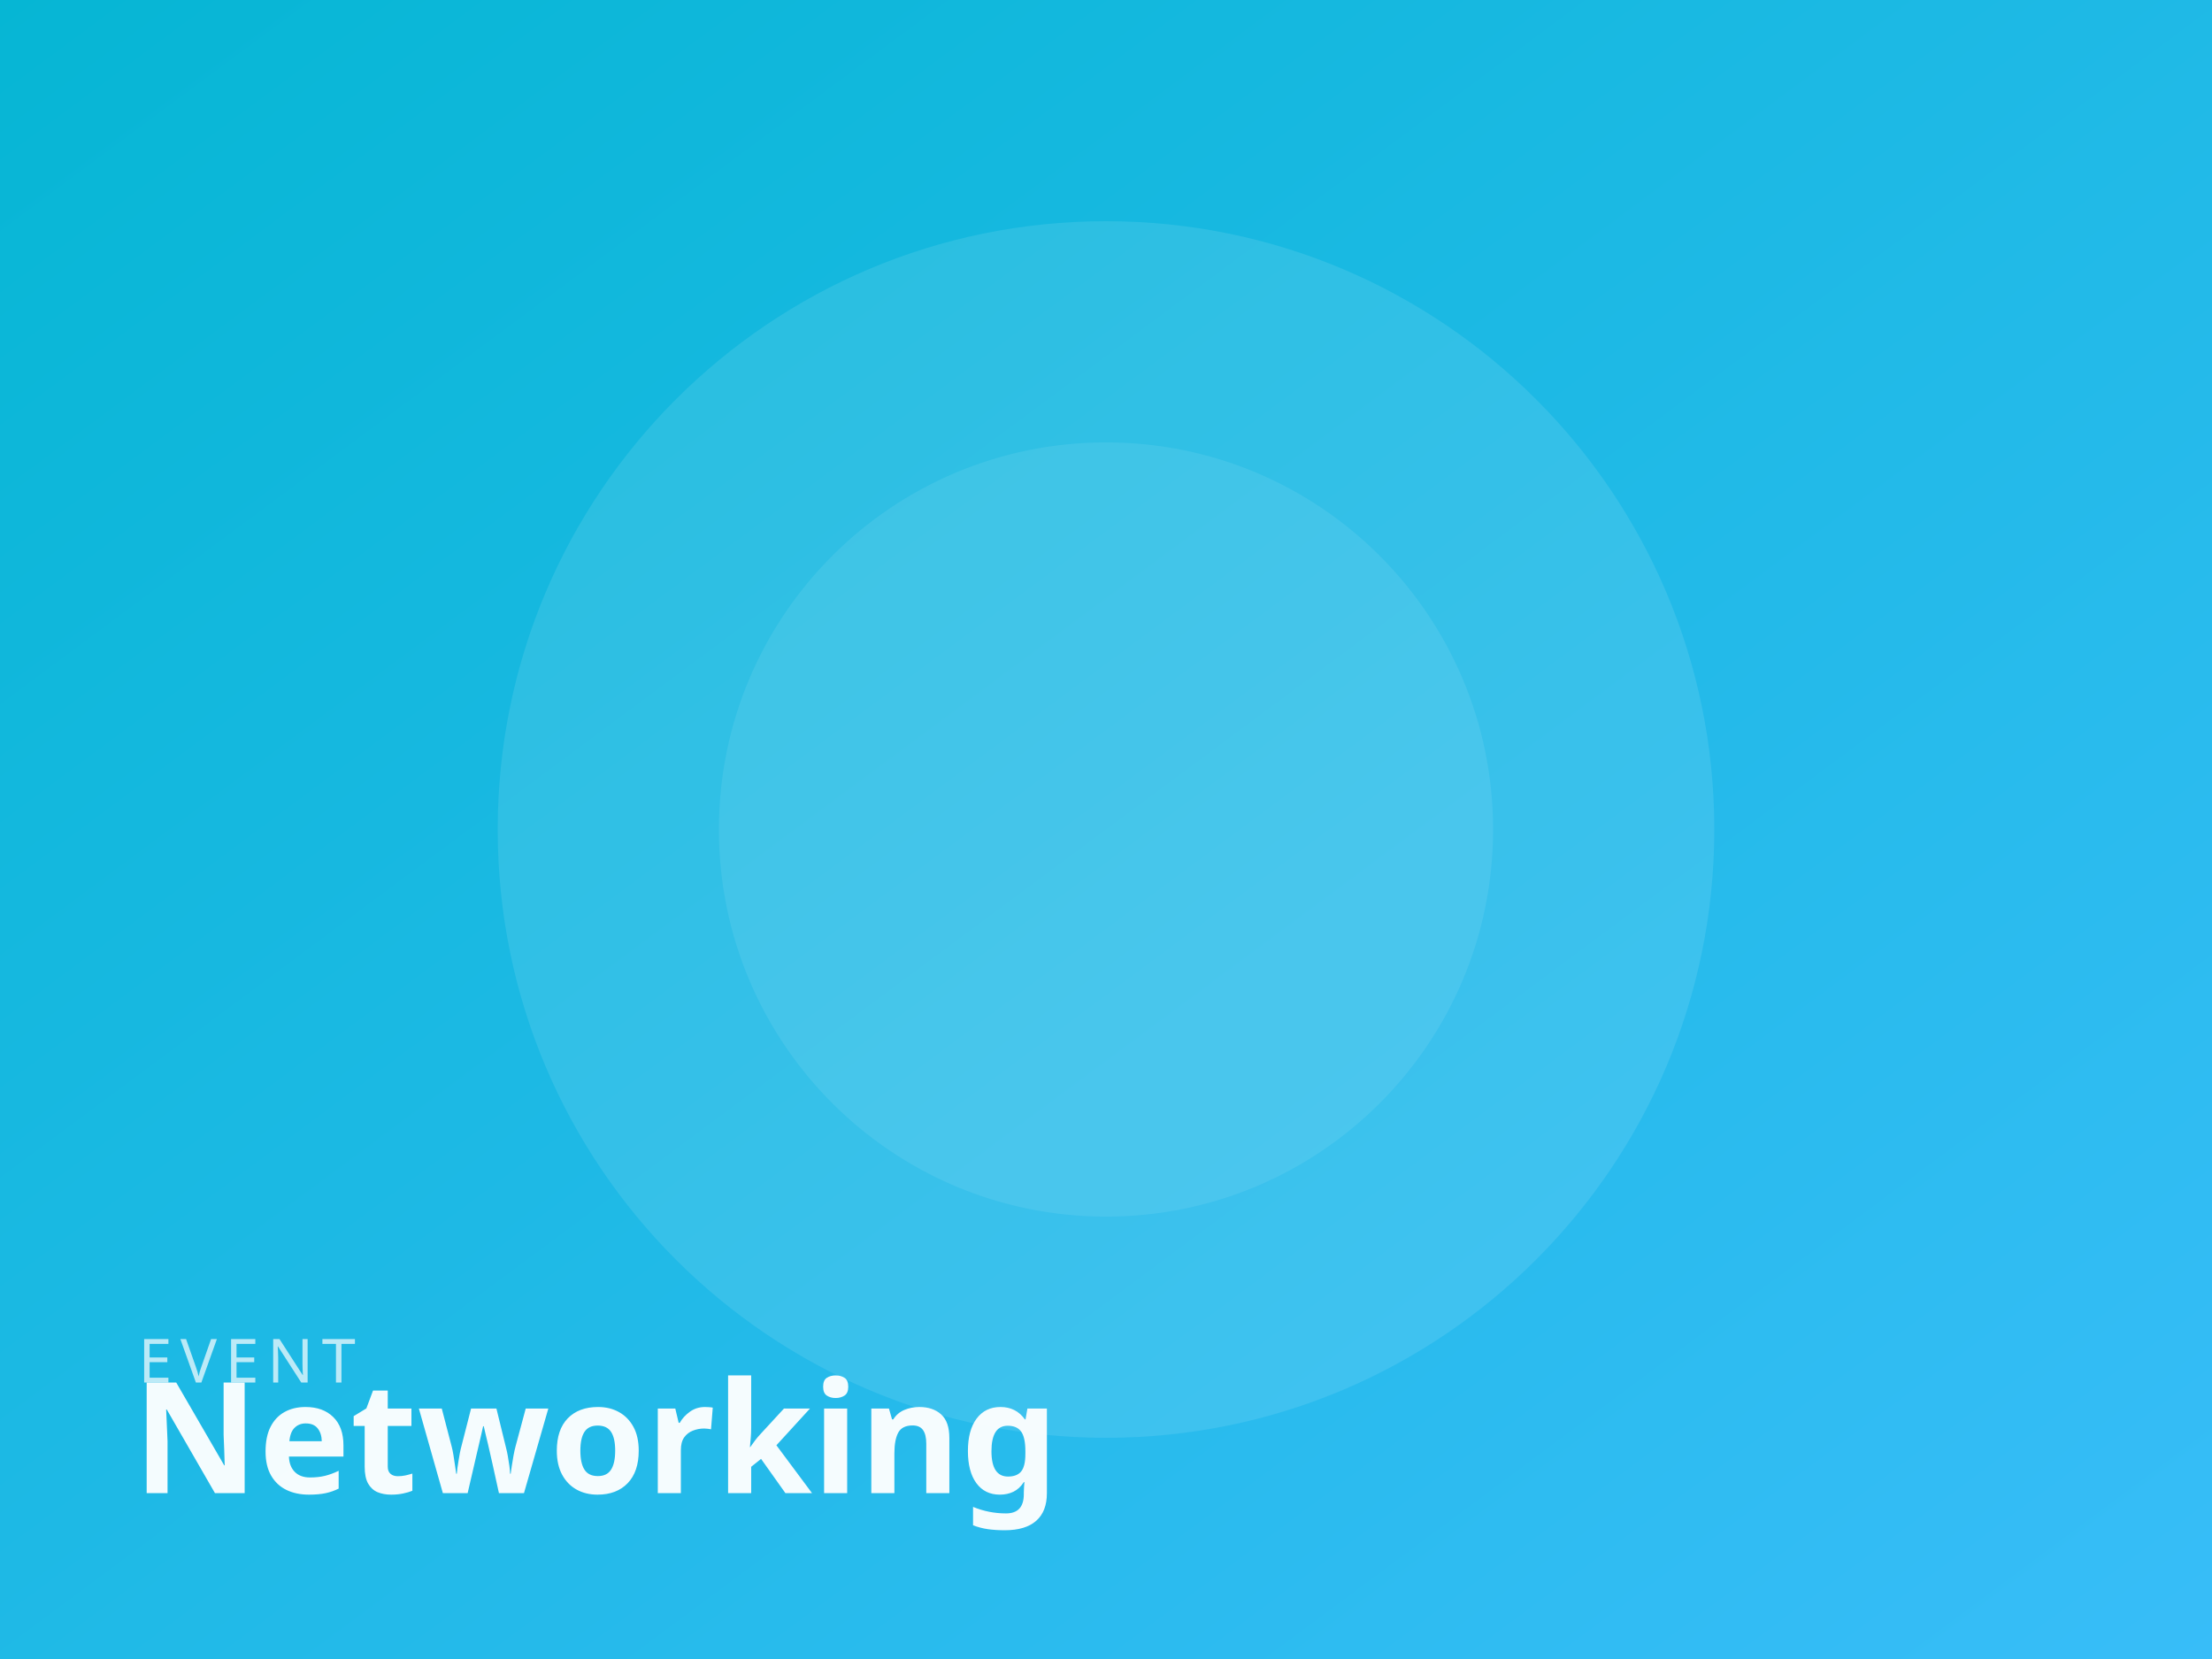
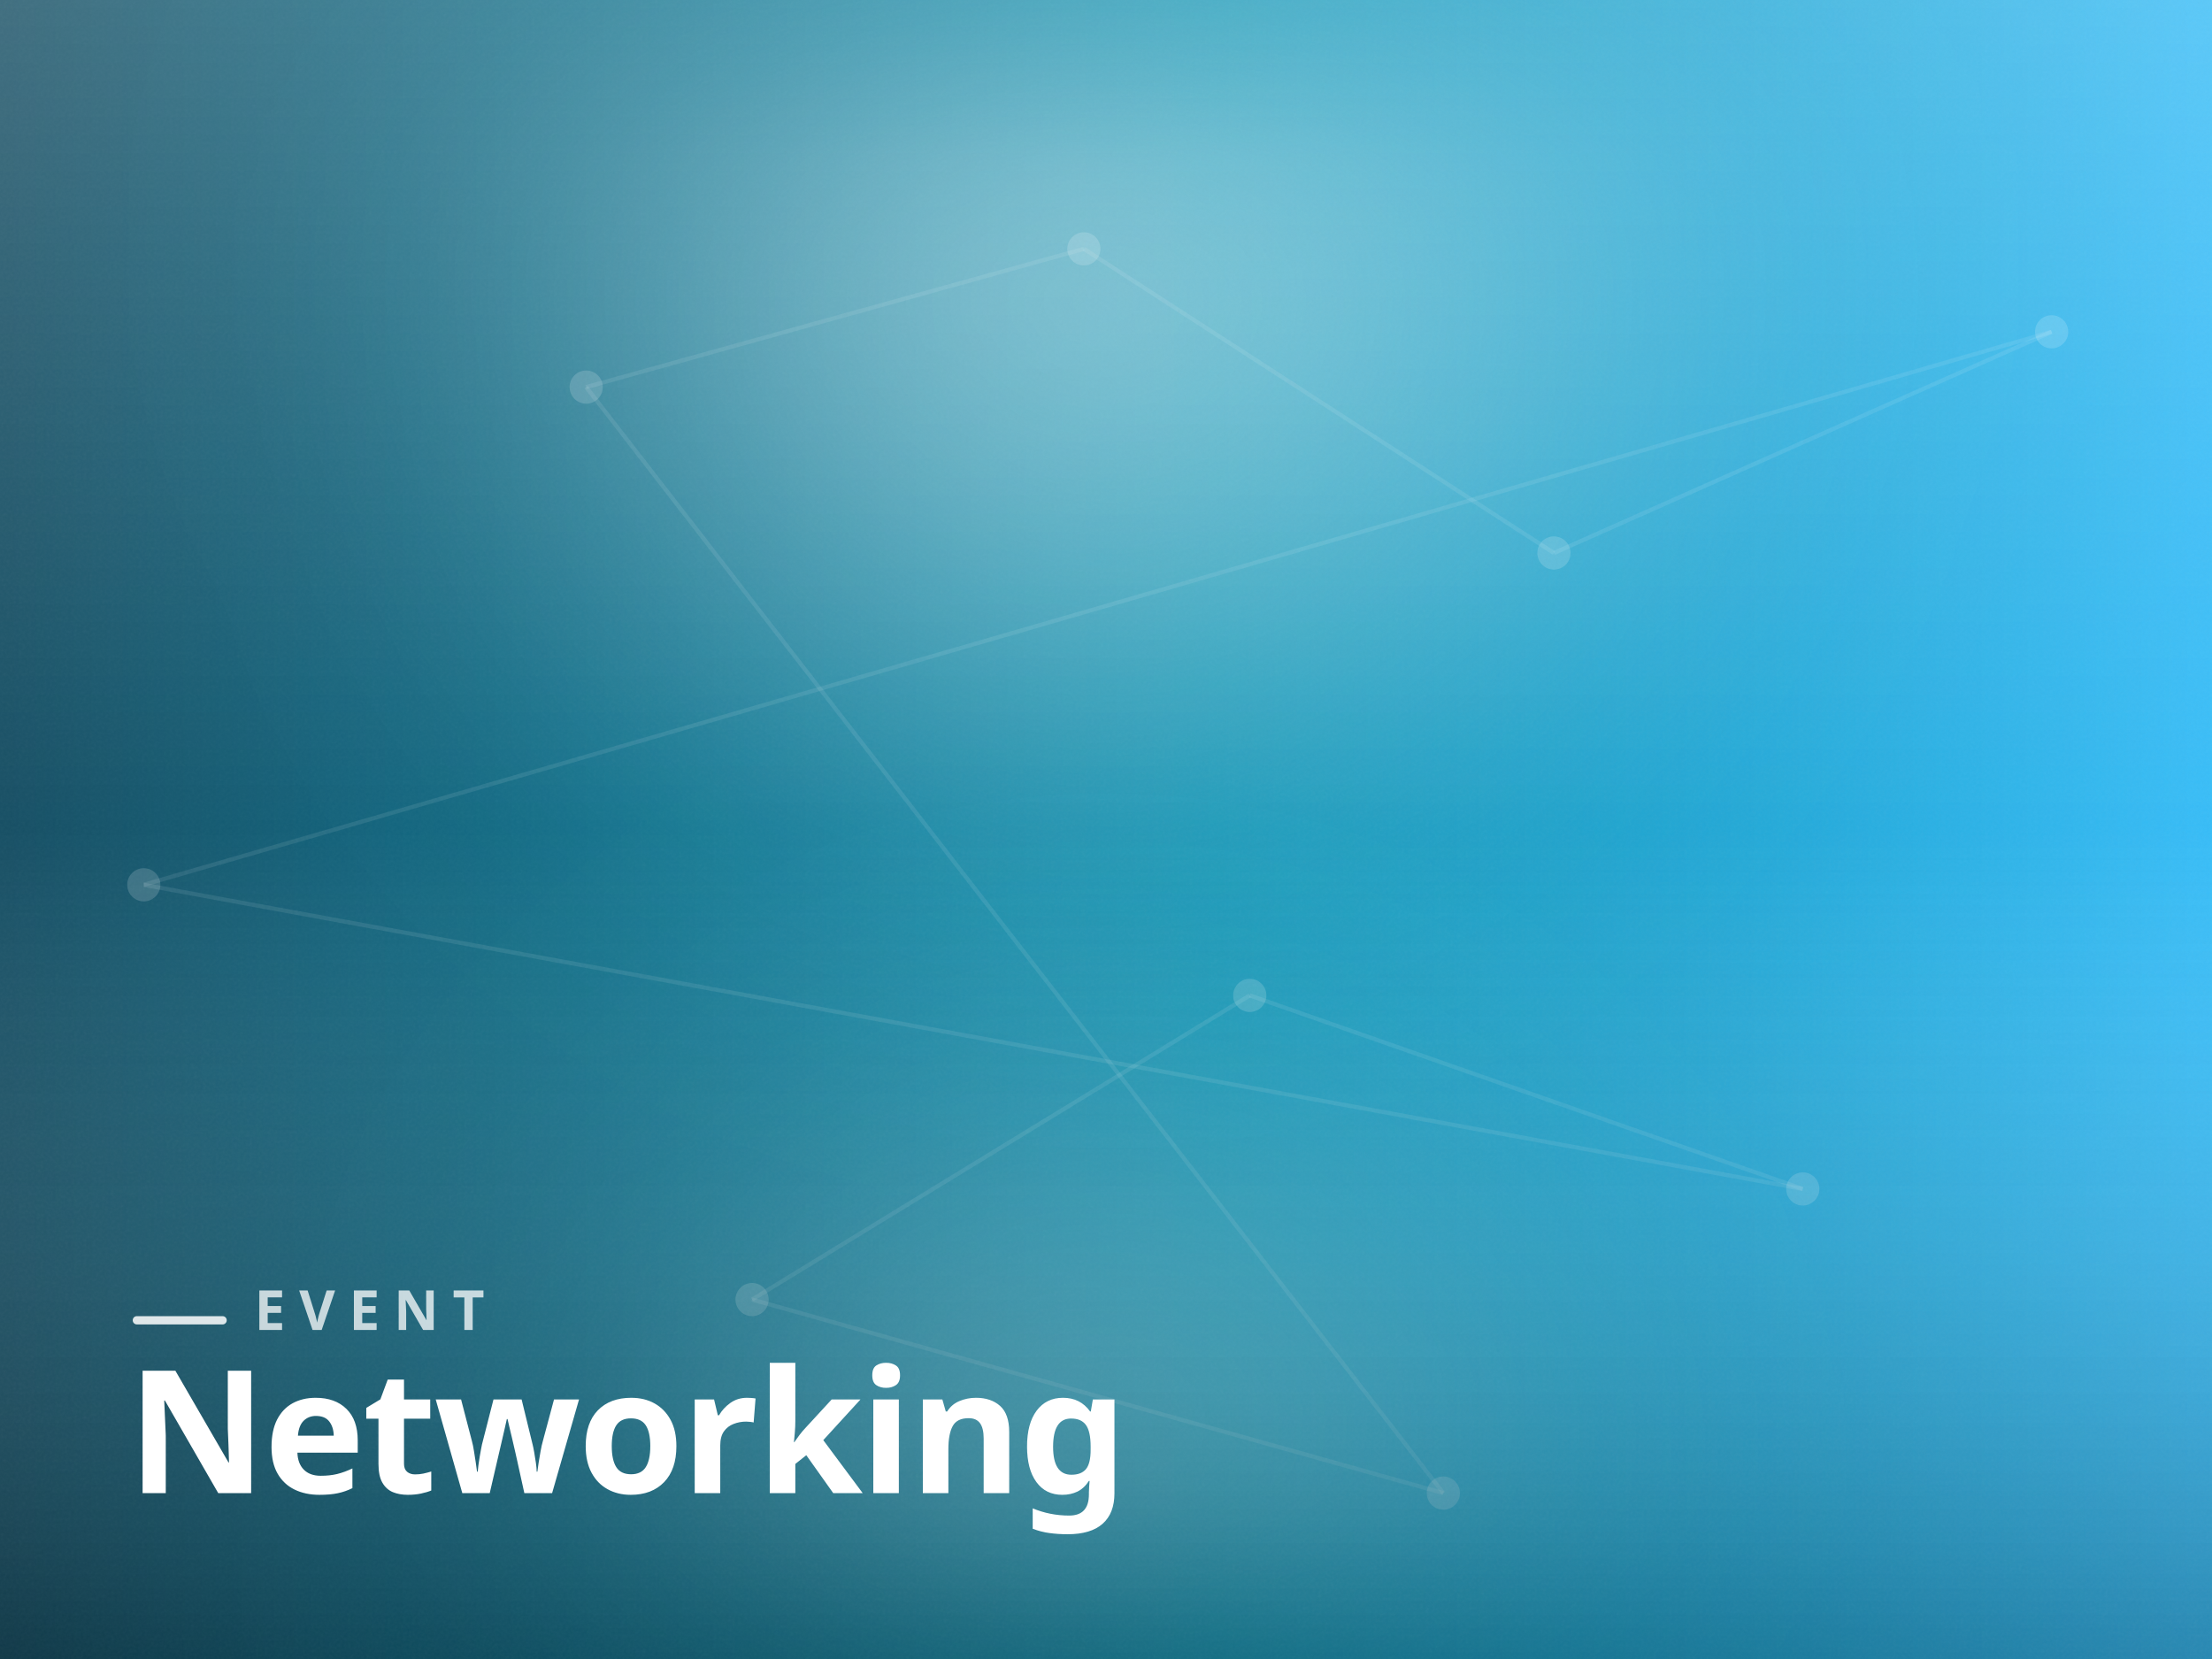
- <svg xmlns="http://www.w3.org/2000/svg" viewBox="0 0 800 600" width="800" height="600" role="img" aria-label="Networking">
+ <svg xmlns="http://www.w3.org/2000/svg" viewBox="0 0 800 600" width="800" height="600" role="img" aria-label="Networking event">
  <defs>
-     <linearGradient id="g-networking-3" x1="0" y1="0" x2="1" y2="1">
-       <stop offset="0" stop-color="#06b6d4" />
+     <linearGradient id="bg-networking-3" x1="0" y1="0" x2="1" y2="0">
+       <stop offset="0" stop-color="#164e63" />
+       <stop offset="0.55" stop-color="#0891b2" />
      <stop offset="1" stop-color="#38bdf8" />
    </linearGradient>
+     <radialGradient id="glow-networking-3" cx="0.5" cy="0.5" r="0.5">
+       <stop offset="0" stop-color="#ffffff" stop-opacity="0.55" />
+       <stop offset="1" stop-color="#ffffff" stop-opacity="0" />
+     </radialGradient>
+     <linearGradient id="sheen-networking-3" x1="0" y1="0" x2="0" y2="1">
+       <stop offset="0" stop-color="#ffffff" stop-opacity="0.18" />
+       <stop offset="0.5" stop-color="#ffffff" stop-opacity="0" />
+       <stop offset="1" stop-color="#000000" stop-opacity="0.28" />
+     </linearGradient>
+     <filter id="soft-networking-3" x="-50%" y="-50%" width="200%" height="200%">
+       <feGaussianBlur stdDeviation="60" />
+     </filter>
+     <filter id="grain-networking-3">
+       <feTurbulence type="fractalNoise" baseFrequency="0.9" numOctaves="2" stitchTiles="stitch" result="n" />
+       <feColorMatrix in="n" type="saturate" values="0" />
+     </filter>
+     <clipPath id="clip-networking-3">
+       <rect width="800" height="600" />
+     </clipPath>
  </defs>
-   <rect width="800" height="600" fill="url(#g-networking-3)" />
-   <circle cx="400" cy="300" r="220" fill="#ffffff" opacity="0.10" />
-   <circle cx="400" cy="300" r="140" fill="#ffffff" opacity="0.08" />
-   <text x="48" y="540" font-family="'Segoe UI', system-ui, sans-serif" font-size="56" font-weight="700" fill="#ffffff" opacity="0.95">Networking</text>
-   <text x="50" y="500" font-family="'Segoe UI', system-ui, sans-serif" font-size="22" font-weight="500" fill="#ffffff" opacity="0.7" letter-spacing="3">EVENT</text>
+   <g clip-path="url(#clip-networking-3)">
+     <rect width="800" height="600" fill="url(#bg-networking-3)" />
+     <circle cx="400" cy="90" r="260" fill="url(#glow-networking-3)" filter="url(#soft-networking-3)" />
+     <circle cx="400" cy="560" r="220" fill="url(#glow-networking-3)" filter="url(#soft-networking-3)" opacity="0.7" />
+     <g opacity="0.9">
+       <line x1="212" y1="140" x2="392" y2="90" stroke="#ffffff" stroke-width="1.5" opacity="0.10" />
+       <circle cx="212" cy="140" r="6" fill="#ffffff" opacity="0.18" />
+       <line x1="392" y1="90" x2="562" y2="200" stroke="#ffffff" stroke-width="1.5" opacity="0.10" />
+       <circle cx="392" cy="90" r="6" fill="#ffffff" opacity="0.18" />
+       <line x1="562" y1="200" x2="742" y2="120" stroke="#ffffff" stroke-width="1.5" opacity="0.10" />
+       <circle cx="562" cy="200" r="6" fill="#ffffff" opacity="0.18" />
+       <line x1="742" y1="120" x2="52" y2="320" stroke="#ffffff" stroke-width="1.5" opacity="0.10" />
+       <circle cx="742" cy="120" r="6" fill="#ffffff" opacity="0.18" />
+       <line x1="52" y1="320" x2="652" y2="430" stroke="#ffffff" stroke-width="1.5" opacity="0.10" />
+       <circle cx="52" cy="320" r="6" fill="#ffffff" opacity="0.18" />
+       <line x1="652" y1="430" x2="452" y2="360" stroke="#ffffff" stroke-width="1.5" opacity="0.10" />
+       <circle cx="652" cy="430" r="6" fill="#ffffff" opacity="0.18" />
+       <line x1="452" y1="360" x2="272" y2="470" stroke="#ffffff" stroke-width="1.5" opacity="0.10" />
+       <circle cx="452" cy="360" r="6" fill="#ffffff" opacity="0.18" />
+       <line x1="272" y1="470" x2="522" y2="540" stroke="#ffffff" stroke-width="1.5" opacity="0.10" />
+       <circle cx="272" cy="470" r="6" fill="#ffffff" opacity="0.18" />
+       <line x1="522" y1="540" x2="212" y2="140" stroke="#ffffff" stroke-width="1.5" opacity="0.10" />
+       <circle cx="522" cy="540" r="6" fill="#ffffff" opacity="0.18" />
+     </g>
+     <rect width="800" height="600" fill="url(#sheen-networking-3)" />
+     <rect width="800" height="600" filter="url(#grain-networking-3)" opacity="0.05" />
+     <g font-family="'Instrument Sans','Segoe UI',system-ui,sans-serif">
+       <rect x="48" y="476" width="34" height="3" rx="1.5" fill="#ffffff" opacity="0.85" />
+       <text x="92" y="481" font-size="20" font-weight="600" fill="#ffffff" opacity="0.75" letter-spacing="5">EVENT</text>
+       <text x="46" y="540" font-size="62" font-weight="700" fill="#ffffff" letter-spacing="-1">Networking</text>
+     </g>
+   </g>
</svg>
